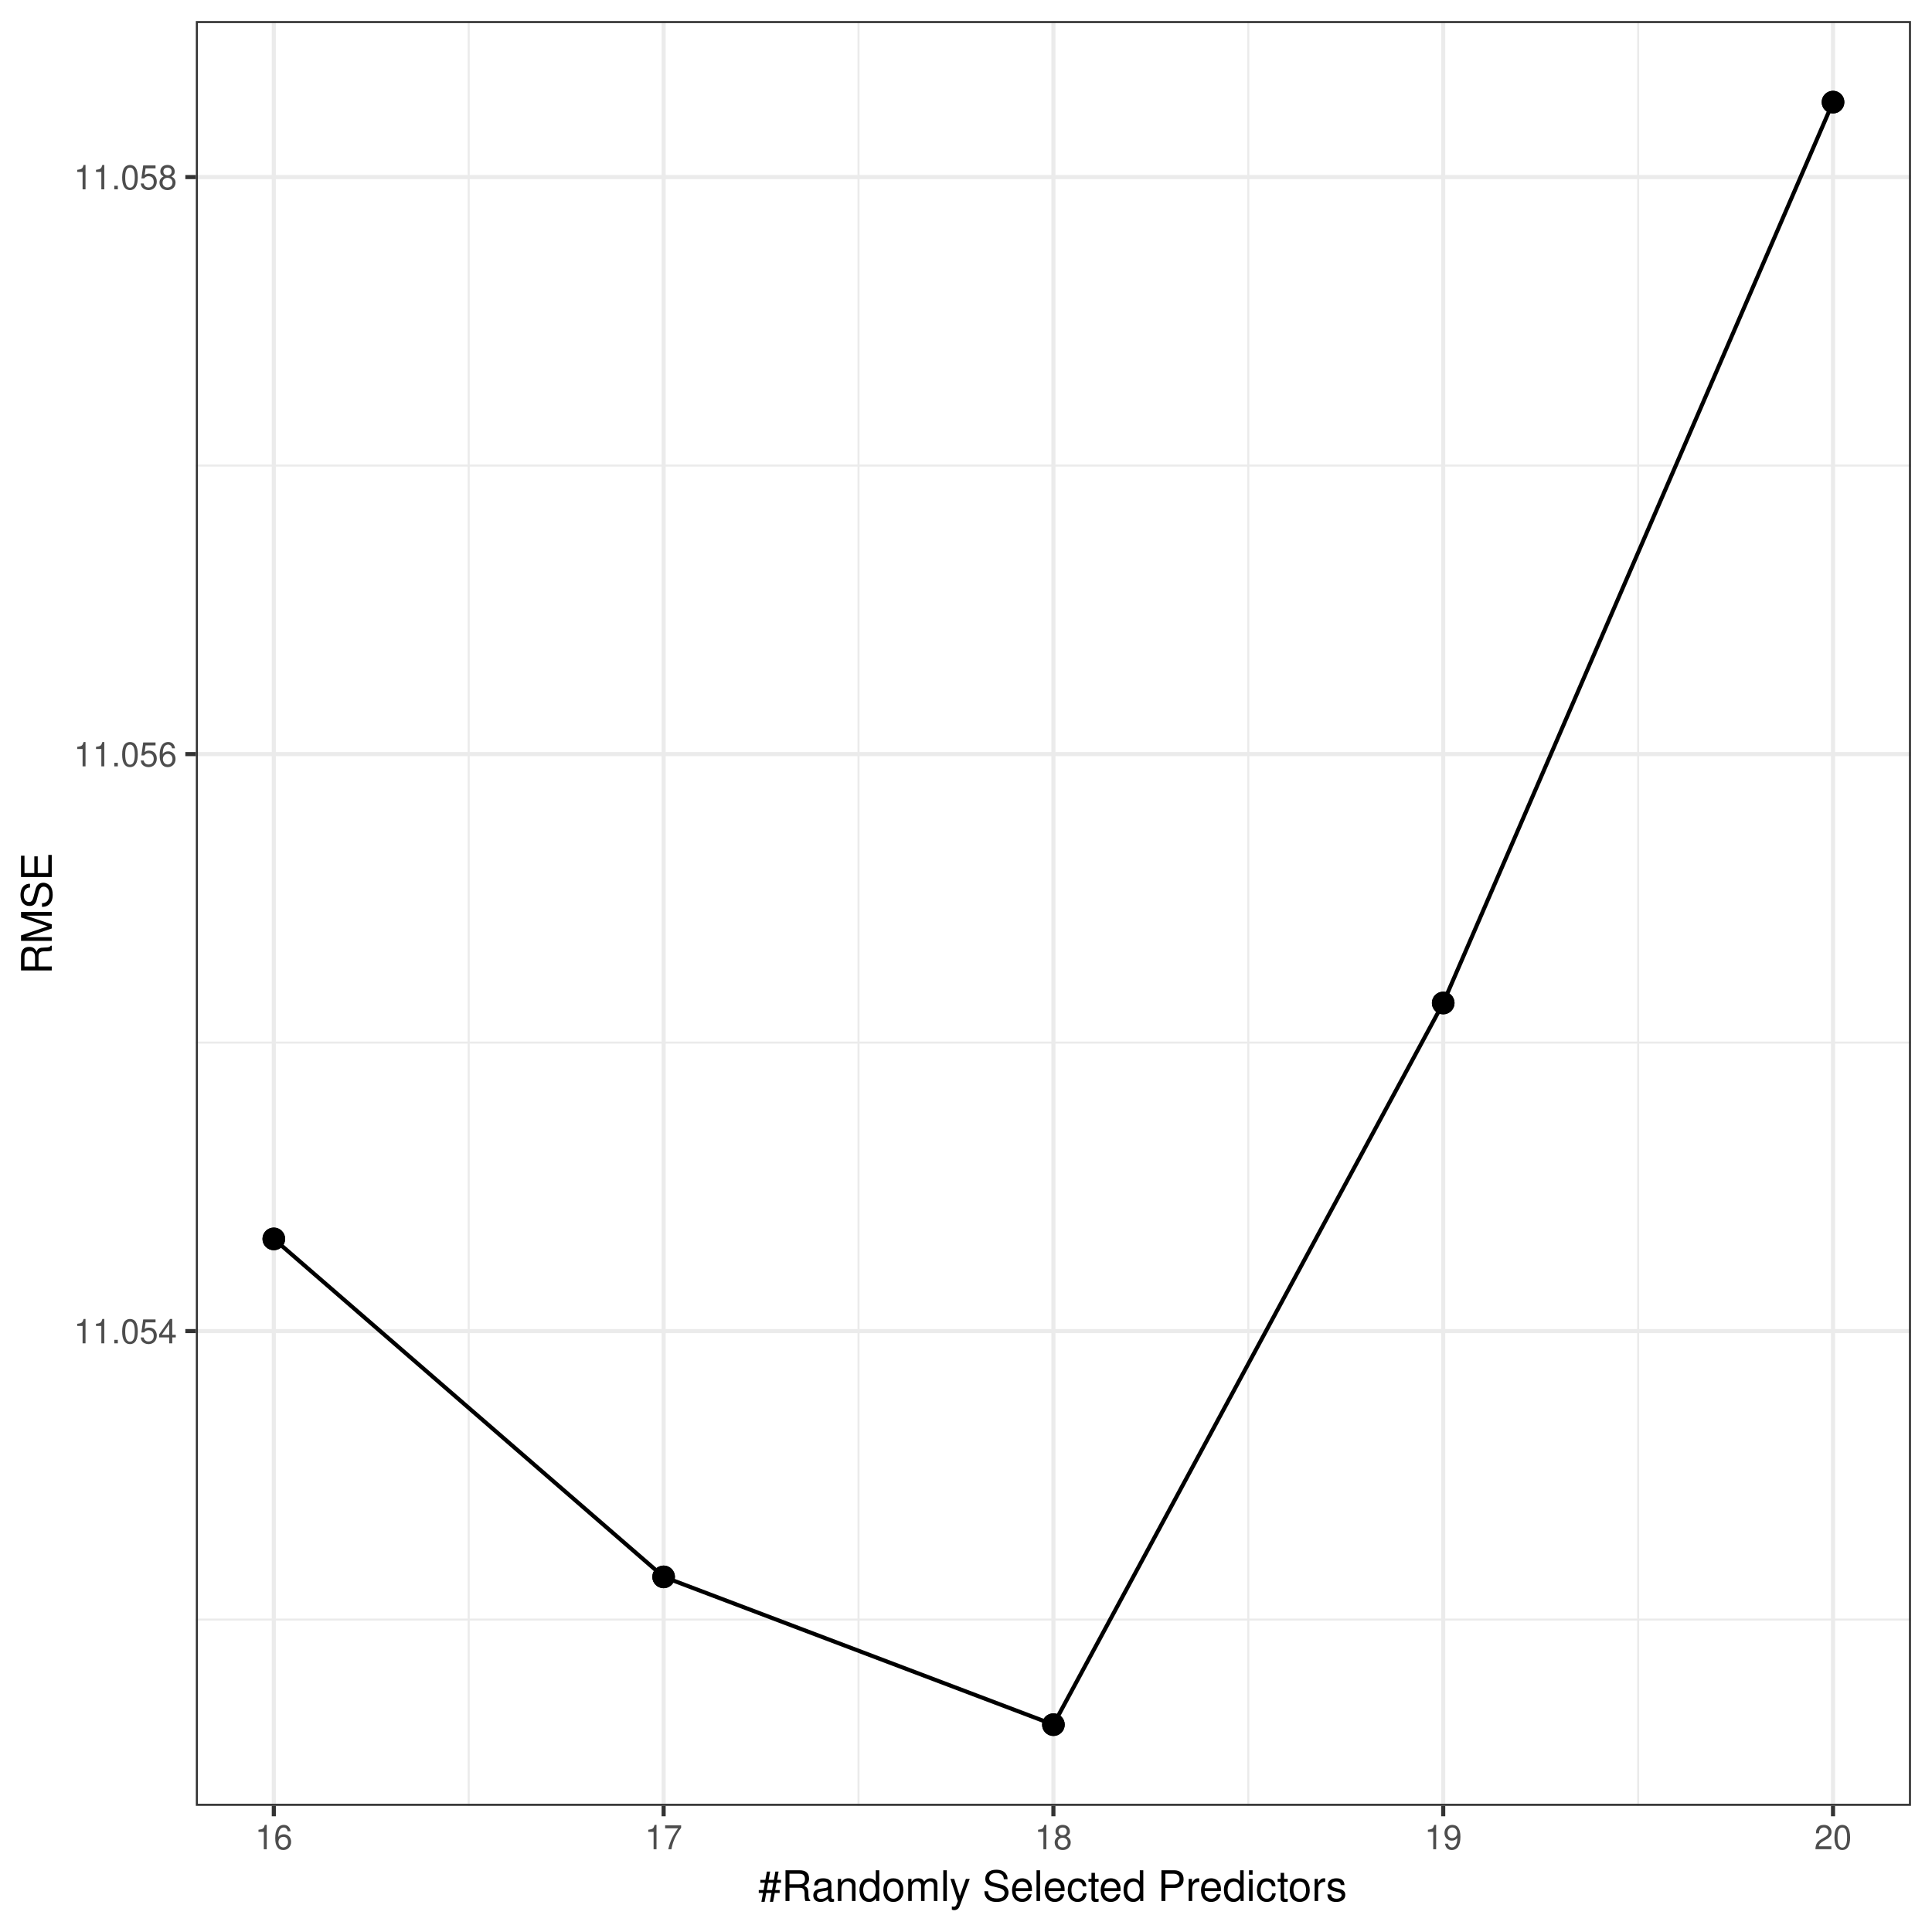
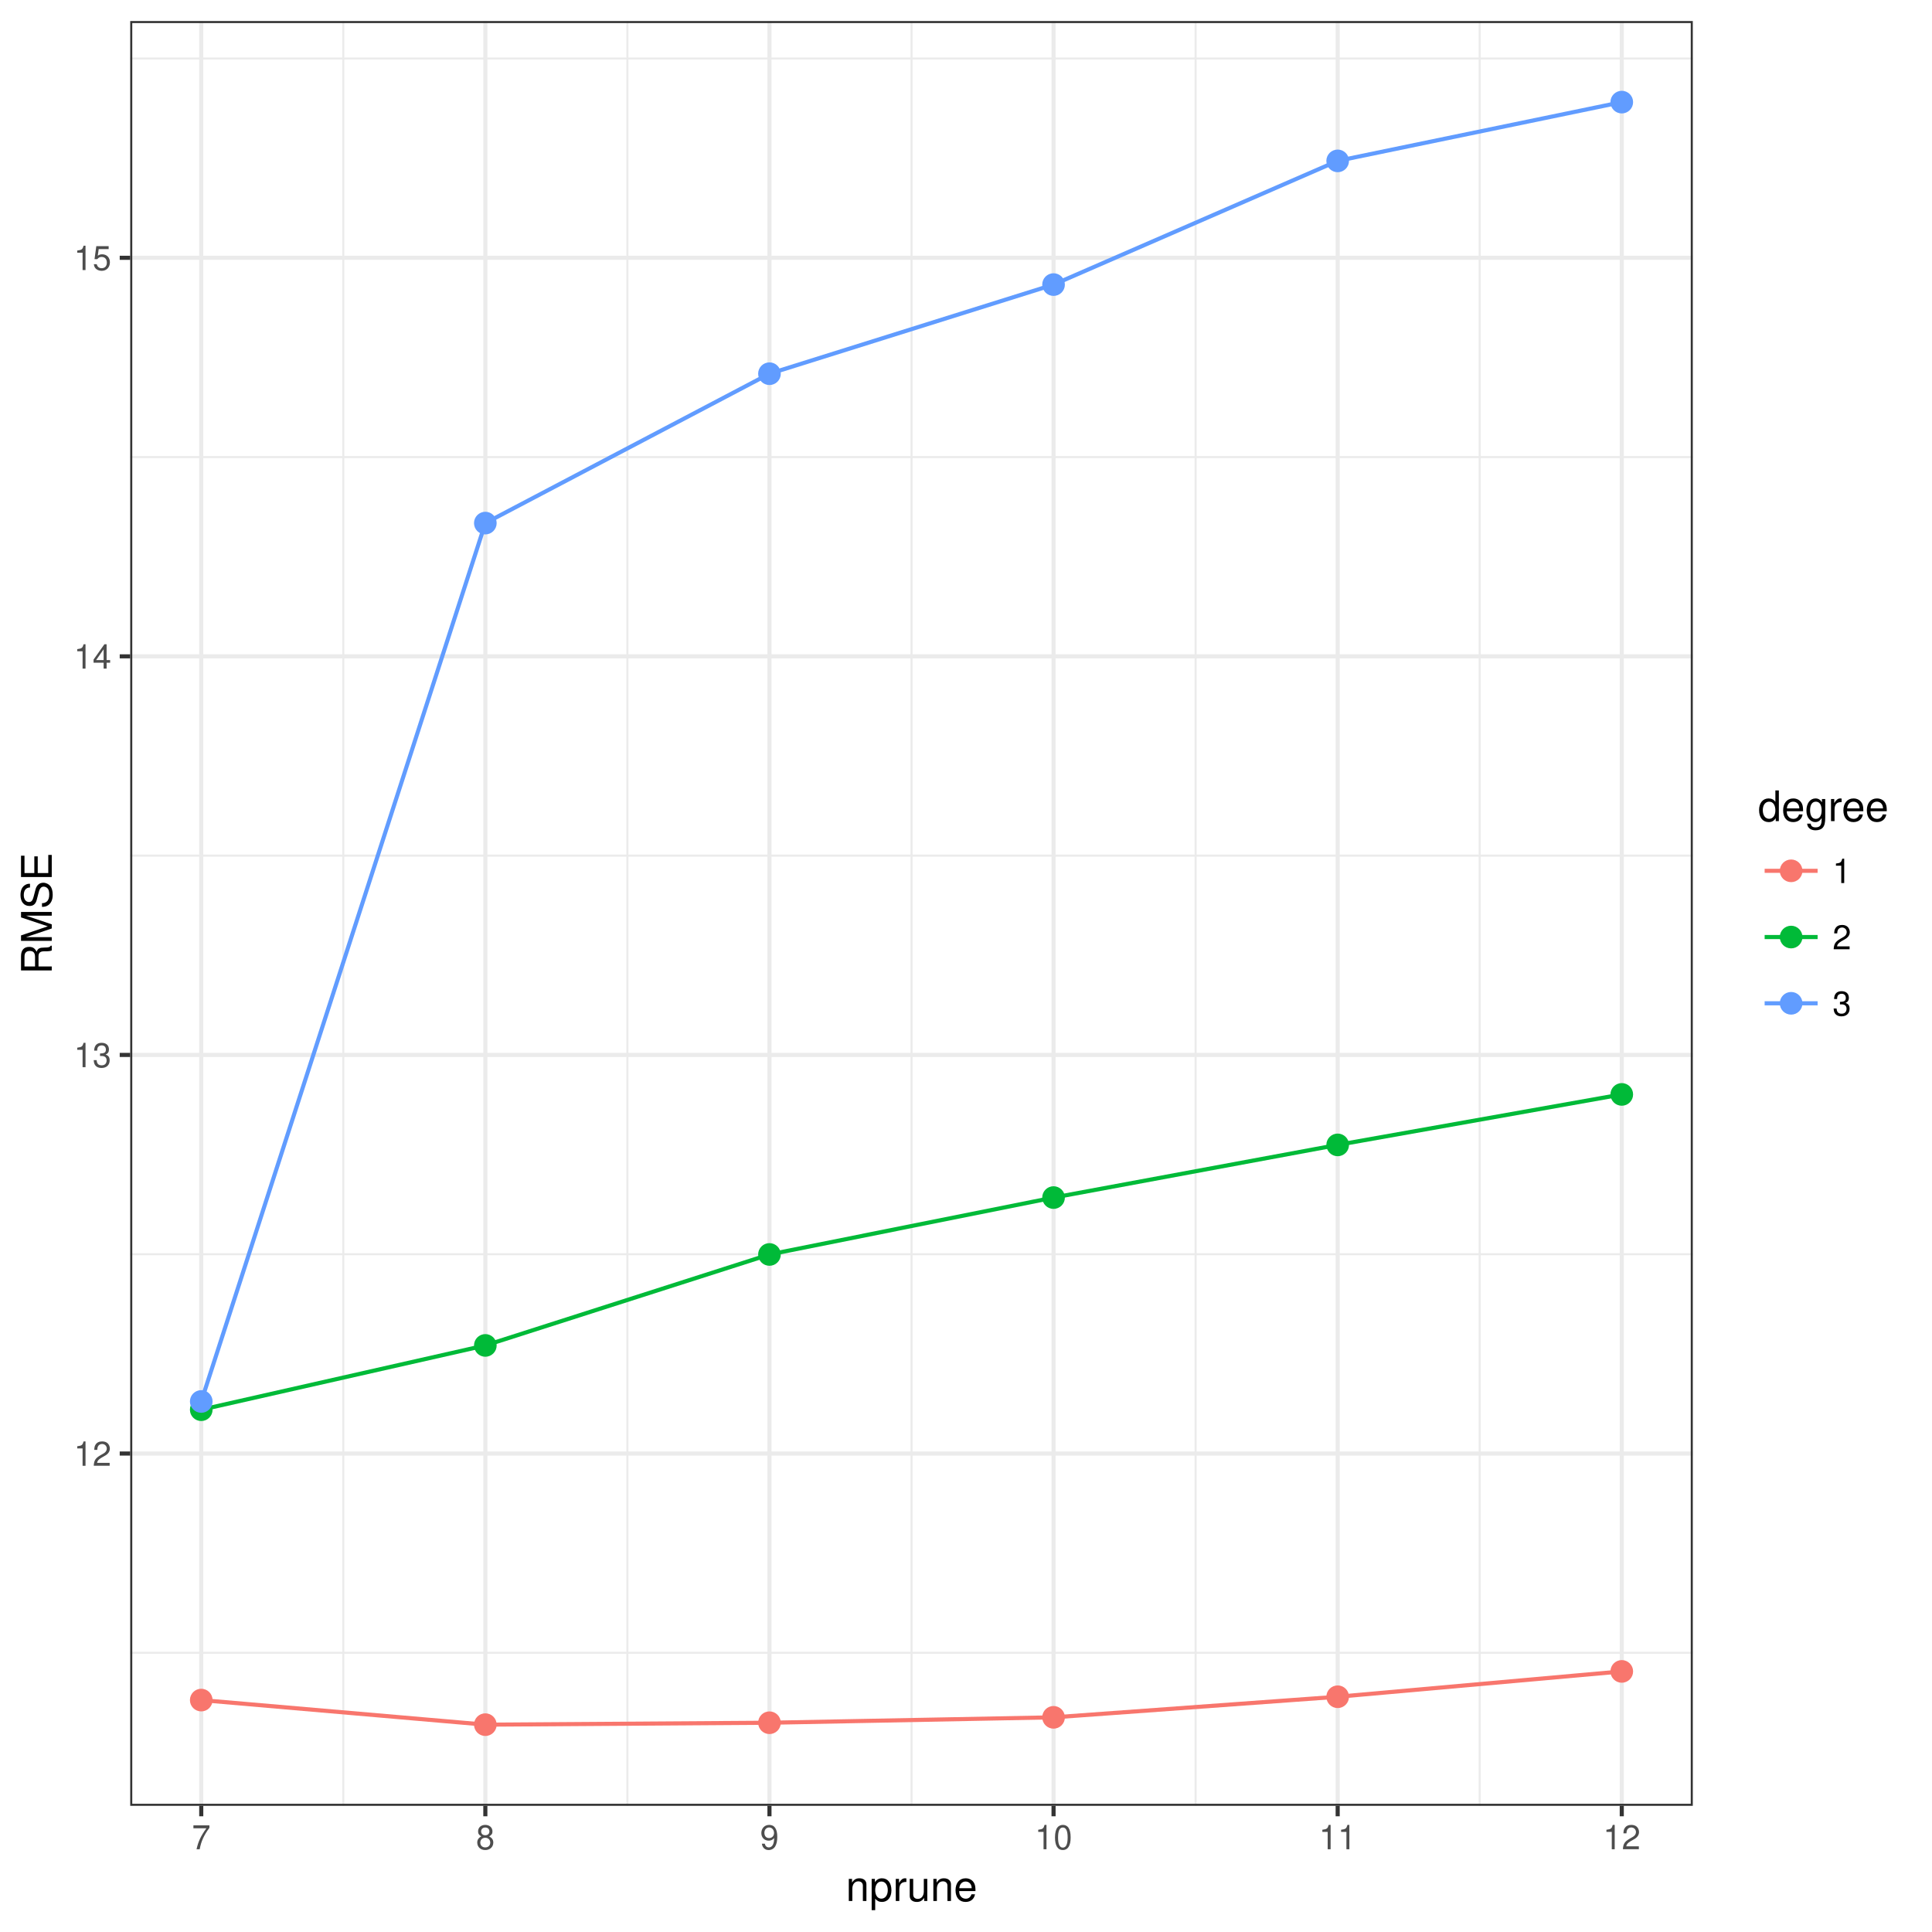
<svg xmlns="http://www.w3.org/2000/svg" viewBox="0 0 504.00 504.00">
  <defs>
    <style type="text/css">
    line, polyline, path, rect, circle {
      fill: none;
      stroke: #000000;
      stroke-linecap: round;
      stroke-linejoin: round;
      stroke-miterlimit: 10.00;
    }
  </style>
  </defs>
  <rect width="100%" height="100%" style="stroke: none; fill: #FFFFFF;" />
-   <rect x="0.00" y="0.00" width="504.00" height="504.00" style="stroke-width: 1.07; stroke: #FFFFFF; fill: #FFFFFF;" />
+   <rect x="-0.00" y="0.00" width="504.00" height="504.00" style="stroke-width: 1.07; stroke: #FFFFFF; fill: #FFFFFF;" />
  <defs>
-     <clipPath id="cpNTEuMDg4M3w0OTguNTIxfDQ3MS4wNzh8NS40Nzk0NQ==">
-       <rect x="51.09" y="5.48" width="447.43" height="465.60" />
+     <clipPath id="cpMzMuOTY5NXw0NDEuNjAxfDQ3MS4wNzh8NS40Nzk0NQ==">
+       <rect x="33.97" y="5.48" width="407.63" height="465.60" />
    </clipPath>
  </defs>
-   <rect x="51.09" y="5.48" width="447.43" height="465.60" style="stroke-width: 1.07; stroke: none; fill: #FFFFFF;" clip-path="url(#cpNTEuMDg4M3w0OTguNTIxfDQ3MS4wNzh8NS40Nzk0NQ==)" />
-   <polyline points="51.09,422.50 498.52,422.50 " style="stroke-width: 0.53; stroke: #EBEBEB; stroke-linecap: butt;" clip-path="url(#cpNTEuMDg4M3w0OTguNTIxfDQ3MS4wNzh8NS40Nzk0NQ==)" />
-   <polyline points="51.09,271.98 498.52,271.98 " style="stroke-width: 0.53; stroke: #EBEBEB; stroke-linecap: butt;" clip-path="url(#cpNTEuMDg4M3w0OTguNTIxfDQ3MS4wNzh8NS40Nzk0NQ==)" />
-   <polyline points="51.09,121.45 498.52,121.45 " style="stroke-width: 0.53; stroke: #EBEBEB; stroke-linecap: butt;" clip-path="url(#cpNTEuMDg4M3w0OTguNTIxfDQ3MS4wNzh8NS40Nzk0NQ==)" />
-   <polyline points="122.27,471.08 122.27,5.48 " style="stroke-width: 0.53; stroke: #EBEBEB; stroke-linecap: butt;" clip-path="url(#cpNTEuMDg4M3w0OTguNTIxfDQ3MS4wNzh8NS40Nzk0NQ==)" />
-   <polyline points="223.96,471.08 223.96,5.48 " style="stroke-width: 0.53; stroke: #EBEBEB; stroke-linecap: butt;" clip-path="url(#cpNTEuMDg4M3w0OTguNTIxfDQ3MS4wNzh8NS40Nzk0NQ==)" />
-   <polyline points="325.65,471.08 325.65,5.48 " style="stroke-width: 0.53; stroke: #EBEBEB; stroke-linecap: butt;" clip-path="url(#cpNTEuMDg4M3w0OTguNTIxfDQ3MS4wNzh8NS40Nzk0NQ==)" />
-   <polyline points="427.34,471.08 427.34,5.48 " style="stroke-width: 0.53; stroke: #EBEBEB; stroke-linecap: butt;" clip-path="url(#cpNTEuMDg4M3w0OTguNTIxfDQ3MS4wNzh8NS40Nzk0NQ==)" />
-   <polyline points="51.09,347.24 498.52,347.24 " style="stroke-width: 1.07; stroke: #EBEBEB; stroke-linecap: butt;" clip-path="url(#cpNTEuMDg4M3w0OTguNTIxfDQ3MS4wNzh8NS40Nzk0NQ==)" />
-   <polyline points="51.09,196.72 498.52,196.72 " style="stroke-width: 1.07; stroke: #EBEBEB; stroke-linecap: butt;" clip-path="url(#cpNTEuMDg4M3w0OTguNTIxfDQ3MS4wNzh8NS40Nzk0NQ==)" />
-   <polyline points="51.09,46.19 498.52,46.19 " style="stroke-width: 1.07; stroke: #EBEBEB; stroke-linecap: butt;" clip-path="url(#cpNTEuMDg4M3w0OTguNTIxfDQ3MS4wNzh8NS40Nzk0NQ==)" />
-   <polyline points="71.43,471.08 71.43,5.48 " style="stroke-width: 1.07; stroke: #EBEBEB; stroke-linecap: butt;" clip-path="url(#cpNTEuMDg4M3w0OTguNTIxfDQ3MS4wNzh8NS40Nzk0NQ==)" />
-   <polyline points="173.12,471.08 173.12,5.48 " style="stroke-width: 1.07; stroke: #EBEBEB; stroke-linecap: butt;" clip-path="url(#cpNTEuMDg4M3w0OTguNTIxfDQ3MS4wNzh8NS40Nzk0NQ==)" />
-   <polyline points="274.80,471.08 274.80,5.48 " style="stroke-width: 1.07; stroke: #EBEBEB; stroke-linecap: butt;" clip-path="url(#cpNTEuMDg4M3w0OTguNTIxfDQ3MS4wNzh8NS40Nzk0NQ==)" />
-   <polyline points="376.49,471.08 376.49,5.48 " style="stroke-width: 1.07; stroke: #EBEBEB; stroke-linecap: butt;" clip-path="url(#cpNTEuMDg4M3w0OTguNTIxfDQ3MS4wNzh8NS40Nzk0NQ==)" />
-   <polyline points="478.18,471.08 478.18,5.48 " style="stroke-width: 1.07; stroke: #EBEBEB; stroke-linecap: butt;" clip-path="url(#cpNTEuMDg4M3w0OTguNTIxfDQ3MS4wNzh8NS40Nzk0NQ==)" />
-   <circle cx="71.43" cy="323.19" r="1.95pt" style="stroke-width: 0.71; fill: #000000;" clip-path="url(#cpNTEuMDg4M3w0OTguNTIxfDQ3MS4wNzh8NS40Nzk0NQ==)" />
-   <circle cx="173.12" cy="411.36" r="1.95pt" style="stroke-width: 0.71; fill: #000000;" clip-path="url(#cpNTEuMDg4M3w0OTguNTIxfDQ3MS4wNzh8NS40Nzk0NQ==)" />
-   <circle cx="274.80" cy="449.91" r="1.95pt" style="stroke-width: 0.71; fill: #000000;" clip-path="url(#cpNTEuMDg4M3w0OTguNTIxfDQ3MS4wNzh8NS40Nzk0NQ==)" />
-   <circle cx="376.49" cy="261.65" r="1.95pt" style="stroke-width: 0.71; fill: #000000;" clip-path="url(#cpNTEuMDg4M3w0OTguNTIxfDQ3MS4wNzh8NS40Nzk0NQ==)" />
-   <circle cx="478.18" cy="26.64" r="1.95pt" style="stroke-width: 0.71; fill: #000000;" clip-path="url(#cpNTEuMDg4M3w0OTguNTIxfDQ3MS4wNzh8NS40Nzk0NQ==)" />
-   <polyline points="71.43,323.19 173.12,411.36 274.80,449.91 376.49,261.65 478.18,26.64 " style="stroke-width: 1.07; stroke-linecap: butt;" clip-path="url(#cpNTEuMDg4M3w0OTguNTIxfDQ3MS4wNzh8NS40Nzk0NQ==)" />
-   <circle cx="71.43" cy="323.19" r="1.95pt" style="stroke-width: 0.71; fill: #000000;" clip-path="url(#cpNTEuMDg4M3w0OTguNTIxfDQ3MS4wNzh8NS40Nzk0NQ==)" />
-   <circle cx="173.12" cy="411.36" r="1.95pt" style="stroke-width: 0.71; fill: #000000;" clip-path="url(#cpNTEuMDg4M3w0OTguNTIxfDQ3MS4wNzh8NS40Nzk0NQ==)" />
-   <circle cx="274.80" cy="449.91" r="1.95pt" style="stroke-width: 0.71; fill: #000000;" clip-path="url(#cpNTEuMDg4M3w0OTguNTIxfDQ3MS4wNzh8NS40Nzk0NQ==)" />
-   <circle cx="376.49" cy="261.65" r="1.95pt" style="stroke-width: 0.71; fill: #000000;" clip-path="url(#cpNTEuMDg4M3w0OTguNTIxfDQ3MS4wNzh8NS40Nzk0NQ==)" />
-   <circle cx="478.18" cy="26.64" r="1.95pt" style="stroke-width: 0.71; fill: #000000;" clip-path="url(#cpNTEuMDg4M3w0OTguNTIxfDQ3MS4wNzh8NS40Nzk0NQ==)" />
-   <rect x="51.09" y="5.48" width="447.43" height="465.60" style="stroke-width: 1.07; stroke: #333333;" clip-path="url(#cpNTEuMDg4M3w0OTguNTIxfDQ3MS4wNzh8NS40Nzk0NQ==)" />
+   <rect x="33.97" y="5.48" width="407.63" height="465.60" style="stroke-width: 1.07; stroke: none; fill: #FFFFFF;" clip-path="url(#cpMzMuOTY5NXw0NDEuNjAxfDQ3MS4wNzh8NS40Nzk0NQ==)" />
+   <polyline points="33.97,431.16 441.60,431.16 " style="stroke-width: 0.53; stroke: #EBEBEB; stroke-linecap: butt;" clip-path="url(#cpMzMuOTY5NXw0NDEuNjAxfDQ3MS4wNzh8NS40Nzk0NQ==)" />
+   <polyline points="33.97,327.19 441.60,327.19 " style="stroke-width: 0.53; stroke: #EBEBEB; stroke-linecap: butt;" clip-path="url(#cpMzMuOTY5NXw0NDEuNjAxfDQ3MS4wNzh8NS40Nzk0NQ==)" />
+   <polyline points="33.97,223.21 441.60,223.21 " style="stroke-width: 0.53; stroke: #EBEBEB; stroke-linecap: butt;" clip-path="url(#cpMzMuOTY5NXw0NDEuNjAxfDQ3MS4wNzh8NS40Nzk0NQ==)" />
+   <polyline points="33.97,119.24 441.60,119.24 " style="stroke-width: 0.53; stroke: #EBEBEB; stroke-linecap: butt;" clip-path="url(#cpMzMuOTY5NXw0NDEuNjAxfDQ3MS4wNzh8NS40Nzk0NQ==)" />
+   <polyline points="33.97,15.26 441.60,15.26 " style="stroke-width: 0.53; stroke: #EBEBEB; stroke-linecap: butt;" clip-path="url(#cpMzMuOTY5NXw0NDEuNjAxfDQ3MS4wNzh8NS40Nzk0NQ==)" />
+   <polyline points="89.56,471.08 89.56,5.48 " style="stroke-width: 0.53; stroke: #EBEBEB; stroke-linecap: butt;" clip-path="url(#cpMzMuOTY5NXw0NDEuNjAxfDQ3MS4wNzh8NS40Nzk0NQ==)" />
+   <polyline points="163.67,471.08 163.67,5.48 " style="stroke-width: 0.53; stroke: #EBEBEB; stroke-linecap: butt;" clip-path="url(#cpMzMuOTY5NXw0NDEuNjAxfDQ3MS4wNzh8NS40Nzk0NQ==)" />
+   <polyline points="237.79,471.08 237.79,5.48 " style="stroke-width: 0.53; stroke: #EBEBEB; stroke-linecap: butt;" clip-path="url(#cpMzMuOTY5NXw0NDEuNjAxfDQ3MS4wNzh8NS40Nzk0NQ==)" />
+   <polyline points="311.90,471.08 311.90,5.48 " style="stroke-width: 0.53; stroke: #EBEBEB; stroke-linecap: butt;" clip-path="url(#cpMzMuOTY5NXw0NDEuNjAxfDQ3MS4wNzh8NS40Nzk0NQ==)" />
+   <polyline points="386.01,471.08 386.01,5.48 " style="stroke-width: 0.53; stroke: #EBEBEB; stroke-linecap: butt;" clip-path="url(#cpMzMuOTY5NXw0NDEuNjAxfDQ3MS4wNzh8NS40Nzk0NQ==)" />
+   <polyline points="33.97,379.18 441.60,379.18 " style="stroke-width: 1.07; stroke: #EBEBEB; stroke-linecap: butt;" clip-path="url(#cpMzMuOTY5NXw0NDEuNjAxfDQ3MS4wNzh8NS40Nzk0NQ==)" />
+   <polyline points="33.97,275.20 441.60,275.20 " style="stroke-width: 1.07; stroke: #EBEBEB; stroke-linecap: butt;" clip-path="url(#cpMzMuOTY5NXw0NDEuNjAxfDQ3MS4wNzh8NS40Nzk0NQ==)" />
+   <polyline points="33.97,171.22 441.60,171.22 " style="stroke-width: 1.07; stroke: #EBEBEB; stroke-linecap: butt;" clip-path="url(#cpMzMuOTY5NXw0NDEuNjAxfDQ3MS4wNzh8NS40Nzk0NQ==)" />
+   <polyline points="33.97,67.25 441.60,67.25 " style="stroke-width: 1.07; stroke: #EBEBEB; stroke-linecap: butt;" clip-path="url(#cpMzMuOTY5NXw0NDEuNjAxfDQ3MS4wNzh8NS40Nzk0NQ==)" />
+   <polyline points="52.50,471.08 52.50,5.48 " style="stroke-width: 1.07; stroke: #EBEBEB; stroke-linecap: butt;" clip-path="url(#cpMzMuOTY5NXw0NDEuNjAxfDQ3MS4wNzh8NS40Nzk0NQ==)" />
+   <polyline points="126.61,471.08 126.61,5.48 " style="stroke-width: 1.07; stroke: #EBEBEB; stroke-linecap: butt;" clip-path="url(#cpMzMuOTY5NXw0NDEuNjAxfDQ3MS4wNzh8NS40Nzk0NQ==)" />
+   <polyline points="200.73,471.08 200.73,5.48 " style="stroke-width: 1.07; stroke: #EBEBEB; stroke-linecap: butt;" clip-path="url(#cpMzMuOTY5NXw0NDEuNjAxfDQ3MS4wNzh8NS40Nzk0NQ==)" />
+   <polyline points="274.84,471.08 274.84,5.48 " style="stroke-width: 1.07; stroke: #EBEBEB; stroke-linecap: butt;" clip-path="url(#cpMzMuOTY5NXw0NDEuNjAxfDQ3MS4wNzh8NS40Nzk0NQ==)" />
+   <polyline points="348.96,471.08 348.96,5.48 " style="stroke-width: 1.07; stroke: #EBEBEB; stroke-linecap: butt;" clip-path="url(#cpMzMuOTY5NXw0NDEuNjAxfDQ3MS4wNzh8NS40Nzk0NQ==)" />
+   <polyline points="423.07,471.08 423.07,5.48 " style="stroke-width: 1.07; stroke: #EBEBEB; stroke-linecap: butt;" clip-path="url(#cpMzMuOTY5NXw0NDEuNjAxfDQ3MS4wNzh8NS40Nzk0NQ==)" />
+   <polyline points="52.50,443.50 126.61,449.91 200.73,449.41 274.84,448.00 348.96,442.63 423.07,436.02 " style="stroke-width: 1.07; stroke: #F8766D; stroke-linecap: butt;" clip-path="url(#cpMzMuOTY5NXw0NDEuNjAxfDQ3MS4wNzh8NS40Nzk0NQ==)" />
+   <polyline points="52.50,367.75 126.61,350.98 200.73,327.25 274.84,312.41 348.96,298.67 423.07,285.50 " style="stroke-width: 1.07; stroke: #00BA38; stroke-linecap: butt;" clip-path="url(#cpMzMuOTY5NXw0NDEuNjAxfDQ3MS4wNzh8NS40Nzk0NQ==)" />
+   <polyline points="52.50,365.60 126.61,136.46 200.73,97.49 274.84,74.24 348.96,41.97 423.07,26.64 " style="stroke-width: 1.07; stroke: #619CFF; stroke-linecap: butt;" clip-path="url(#cpMzMuOTY5NXw0NDEuNjAxfDQ3MS4wNzh8NS40Nzk0NQ==)" />
+   <circle cx="52.50" cy="443.50" r="1.95pt" style="stroke-width: 0.71; stroke: #F8766D; fill: #F8766D;" clip-path="url(#cpMzMuOTY5NXw0NDEuNjAxfDQ3MS4wNzh8NS40Nzk0NQ==)" />
+   <circle cx="52.50" cy="367.75" r="1.95pt" style="stroke-width: 0.71; stroke: #00BA38; fill: #00BA38;" clip-path="url(#cpMzMuOTY5NXw0NDEuNjAxfDQ3MS4wNzh8NS40Nzk0NQ==)" />
+   <circle cx="52.50" cy="365.60" r="1.95pt" style="stroke-width: 0.71; stroke: #619CFF; fill: #619CFF;" clip-path="url(#cpMzMuOTY5NXw0NDEuNjAxfDQ3MS4wNzh8NS40Nzk0NQ==)" />
+   <circle cx="126.61" cy="449.91" r="1.95pt" style="stroke-width: 0.71; stroke: #F8766D; fill: #F8766D;" clip-path="url(#cpMzMuOTY5NXw0NDEuNjAxfDQ3MS4wNzh8NS40Nzk0NQ==)" />
+   <circle cx="126.61" cy="350.98" r="1.95pt" style="stroke-width: 0.71; stroke: #00BA38; fill: #00BA38;" clip-path="url(#cpMzMuOTY5NXw0NDEuNjAxfDQ3MS4wNzh8NS40Nzk0NQ==)" />
+   <circle cx="126.61" cy="136.46" r="1.95pt" style="stroke-width: 0.71; stroke: #619CFF; fill: #619CFF;" clip-path="url(#cpMzMuOTY5NXw0NDEuNjAxfDQ3MS4wNzh8NS40Nzk0NQ==)" />
+   <circle cx="200.73" cy="449.41" r="1.95pt" style="stroke-width: 0.71; stroke: #F8766D; fill: #F8766D;" clip-path="url(#cpMzMuOTY5NXw0NDEuNjAxfDQ3MS4wNzh8NS40Nzk0NQ==)" />
+   <circle cx="200.73" cy="327.25" r="1.95pt" style="stroke-width: 0.71; stroke: #00BA38; fill: #00BA38;" clip-path="url(#cpMzMuOTY5NXw0NDEuNjAxfDQ3MS4wNzh8NS40Nzk0NQ==)" />
+   <circle cx="200.73" cy="97.49" r="1.95pt" style="stroke-width: 0.71; stroke: #619CFF; fill: #619CFF;" clip-path="url(#cpMzMuOTY5NXw0NDEuNjAxfDQ3MS4wNzh8NS40Nzk0NQ==)" />
+   <circle cx="274.84" cy="448.00" r="1.95pt" style="stroke-width: 0.71; stroke: #F8766D; fill: #F8766D;" clip-path="url(#cpMzMuOTY5NXw0NDEuNjAxfDQ3MS4wNzh8NS40Nzk0NQ==)" />
+   <circle cx="274.84" cy="312.41" r="1.95pt" style="stroke-width: 0.71; stroke: #00BA38; fill: #00BA38;" clip-path="url(#cpMzMuOTY5NXw0NDEuNjAxfDQ3MS4wNzh8NS40Nzk0NQ==)" />
+   <circle cx="274.84" cy="74.24" r="1.95pt" style="stroke-width: 0.71; stroke: #619CFF; fill: #619CFF;" clip-path="url(#cpMzMuOTY5NXw0NDEuNjAxfDQ3MS4wNzh8NS40Nzk0NQ==)" />
+   <circle cx="348.96" cy="442.63" r="1.95pt" style="stroke-width: 0.71; stroke: #F8766D; fill: #F8766D;" clip-path="url(#cpMzMuOTY5NXw0NDEuNjAxfDQ3MS4wNzh8NS40Nzk0NQ==)" />
+   <circle cx="348.96" cy="298.67" r="1.95pt" style="stroke-width: 0.71; stroke: #00BA38; fill: #00BA38;" clip-path="url(#cpMzMuOTY5NXw0NDEuNjAxfDQ3MS4wNzh8NS40Nzk0NQ==)" />
+   <circle cx="348.96" cy="41.97" r="1.95pt" style="stroke-width: 0.71; stroke: #619CFF; fill: #619CFF;" clip-path="url(#cpMzMuOTY5NXw0NDEuNjAxfDQ3MS4wNzh8NS40Nzk0NQ==)" />
+   <circle cx="423.07" cy="436.02" r="1.95pt" style="stroke-width: 0.71; stroke: #F8766D; fill: #F8766D;" clip-path="url(#cpMzMuOTY5NXw0NDEuNjAxfDQ3MS4wNzh8NS40Nzk0NQ==)" />
+   <circle cx="423.07" cy="285.50" r="1.95pt" style="stroke-width: 0.71; stroke: #00BA38; fill: #00BA38;" clip-path="url(#cpMzMuOTY5NXw0NDEuNjAxfDQ3MS4wNzh8NS40Nzk0NQ==)" />
+   <circle cx="423.07" cy="26.64" r="1.95pt" style="stroke-width: 0.71; stroke: #619CFF; fill: #619CFF;" clip-path="url(#cpMzMuOTY5NXw0NDEuNjAxfDQ3MS4wNzh8NS40Nzk0NQ==)" />
+   <rect x="33.97" y="5.48" width="407.63" height="465.60" style="stroke-width: 1.07; stroke: #333333;" clip-path="url(#cpMzMuOTY5NXw0NDEuNjAxfDQ3MS4wNzh8NS40Nzk0NQ==)" />
  <defs>
    <clipPath id="cpMHw1MDR8NTA0fDA=">
      <rect x="0.00" y="0.00" width="504.00" height="504.00" />
    </clipPath>
  </defs>
  <g clip-path="url(#cpMHw1MDR8NTA0fDA=)">
-     <text x="19.26" y="350.44" style="font-size: 8.80px; fill: #4D4D4D; font-family: Nimbus Sans L;" textLength="26.90px" lengthAdjust="spacingAndGlyphs">11.054</text>
+     <text x="19.26" y="382.38" style="font-size: 8.80px; fill: #4D4D4D; font-family: Nimbus Sans L;" textLength="9.78px" lengthAdjust="spacingAndGlyphs">12</text>
  </g>
  <g clip-path="url(#cpMHw1MDR8NTA0fDA=)">
-     <text x="19.26" y="199.92" style="font-size: 8.80px; fill: #4D4D4D; font-family: Nimbus Sans L;" textLength="26.90px" lengthAdjust="spacingAndGlyphs">11.056</text>
+     <text x="19.26" y="278.40" style="font-size: 8.80px; fill: #4D4D4D; font-family: Nimbus Sans L;" textLength="9.78px" lengthAdjust="spacingAndGlyphs">13</text>
  </g>
  <g clip-path="url(#cpMHw1MDR8NTA0fDA=)">
-     <text x="19.26" y="49.39" style="font-size: 8.80px; fill: #4D4D4D; font-family: Nimbus Sans L;" textLength="26.90px" lengthAdjust="spacingAndGlyphs">11.058</text>
-   </g>
-   <polyline points="48.35,347.24 51.09,347.24 " style="stroke-width: 1.07; stroke: #333333; stroke-linecap: butt;" clip-path="url(#cpMHw1MDR8NTA0fDA=)" />
-   <polyline points="48.35,196.72 51.09,196.72 " style="stroke-width: 1.07; stroke: #333333; stroke-linecap: butt;" clip-path="url(#cpMHw1MDR8NTA0fDA=)" />
-   <polyline points="48.35,46.19 51.09,46.19 " style="stroke-width: 1.07; stroke: #333333; stroke-linecap: butt;" clip-path="url(#cpMHw1MDR8NTA0fDA=)" />
-   <polyline points="71.43,473.82 71.43,471.08 " style="stroke-width: 1.07; stroke: #333333; stroke-linecap: butt;" clip-path="url(#cpMHw1MDR8NTA0fDA=)" />
-   <polyline points="173.12,473.82 173.12,471.08 " style="stroke-width: 1.07; stroke: #333333; stroke-linecap: butt;" clip-path="url(#cpMHw1MDR8NTA0fDA=)" />
-   <polyline points="274.80,473.82 274.80,471.08 " style="stroke-width: 1.07; stroke: #333333; stroke-linecap: butt;" clip-path="url(#cpMHw1MDR8NTA0fDA=)" />
-   <polyline points="376.49,473.82 376.49,471.08 " style="stroke-width: 1.07; stroke: #333333; stroke-linecap: butt;" clip-path="url(#cpMHw1MDR8NTA0fDA=)" />
-   <polyline points="478.18,473.82 478.18,471.08 " style="stroke-width: 1.07; stroke: #333333; stroke-linecap: butt;" clip-path="url(#cpMHw1MDR8NTA0fDA=)" />
-   <g clip-path="url(#cpMHw1MDR8NTA0fDA=)">
-     <text x="66.54" y="482.42" style="font-size: 8.80px; fill: #4D4D4D; font-family: Nimbus Sans L;" textLength="9.78px" lengthAdjust="spacingAndGlyphs">16</text>
+     <text x="19.26" y="174.43" style="font-size: 8.80px; fill: #4D4D4D; font-family: Nimbus Sans L;" textLength="9.78px" lengthAdjust="spacingAndGlyphs">14</text>
  </g>
  <g clip-path="url(#cpMHw1MDR8NTA0fDA=)">
-     <text x="168.22" y="482.42" style="font-size: 8.80px; fill: #4D4D4D; font-family: Nimbus Sans L;" textLength="9.78px" lengthAdjust="spacingAndGlyphs">17</text>
+     <text x="19.26" y="70.45" style="font-size: 8.80px; fill: #4D4D4D; font-family: Nimbus Sans L;" textLength="9.78px" lengthAdjust="spacingAndGlyphs">15</text>
+   </g>
+   <polyline points="31.23,379.18 33.97,379.18 " style="stroke-width: 1.07; stroke: #333333; stroke-linecap: butt;" clip-path="url(#cpMHw1MDR8NTA0fDA=)" />
+   <polyline points="31.23,275.20 33.97,275.20 " style="stroke-width: 1.07; stroke: #333333; stroke-linecap: butt;" clip-path="url(#cpMHw1MDR8NTA0fDA=)" />
+   <polyline points="31.23,171.22 33.97,171.22 " style="stroke-width: 1.07; stroke: #333333; stroke-linecap: butt;" clip-path="url(#cpMHw1MDR8NTA0fDA=)" />
+   <polyline points="31.23,67.25 33.97,67.25 " style="stroke-width: 1.07; stroke: #333333; stroke-linecap: butt;" clip-path="url(#cpMHw1MDR8NTA0fDA=)" />
+   <polyline points="52.50,473.82 52.50,471.08 " style="stroke-width: 1.07; stroke: #333333; stroke-linecap: butt;" clip-path="url(#cpMHw1MDR8NTA0fDA=)" />
+   <polyline points="126.61,473.82 126.61,471.08 " style="stroke-width: 1.07; stroke: #333333; stroke-linecap: butt;" clip-path="url(#cpMHw1MDR8NTA0fDA=)" />
+   <polyline points="200.73,473.82 200.73,471.08 " style="stroke-width: 1.07; stroke: #333333; stroke-linecap: butt;" clip-path="url(#cpMHw1MDR8NTA0fDA=)" />
+   <polyline points="274.84,473.82 274.84,471.08 " style="stroke-width: 1.07; stroke: #333333; stroke-linecap: butt;" clip-path="url(#cpMHw1MDR8NTA0fDA=)" />
+   <polyline points="348.96,473.82 348.96,471.08 " style="stroke-width: 1.07; stroke: #333333; stroke-linecap: butt;" clip-path="url(#cpMHw1MDR8NTA0fDA=)" />
+   <polyline points="423.07,473.82 423.07,471.08 " style="stroke-width: 1.07; stroke: #333333; stroke-linecap: butt;" clip-path="url(#cpMHw1MDR8NTA0fDA=)" />
+   <g clip-path="url(#cpMHw1MDR8NTA0fDA=)">
+     <text x="50.05" y="482.42" style="font-size: 8.80px; fill: #4D4D4D; font-family: Nimbus Sans L;" textLength="4.89px" lengthAdjust="spacingAndGlyphs">7</text>
  </g>
  <g clip-path="url(#cpMHw1MDR8NTA0fDA=)">
-     <text x="269.91" y="482.42" style="font-size: 8.80px; fill: #4D4D4D; font-family: Nimbus Sans L;" textLength="9.78px" lengthAdjust="spacingAndGlyphs">18</text>
+     <text x="124.17" y="482.42" style="font-size: 8.80px; fill: #4D4D4D; font-family: Nimbus Sans L;" textLength="4.89px" lengthAdjust="spacingAndGlyphs">8</text>
  </g>
  <g clip-path="url(#cpMHw1MDR8NTA0fDA=)">
-     <text x="371.60" y="482.42" style="font-size: 8.80px; fill: #4D4D4D; font-family: Nimbus Sans L;" textLength="9.78px" lengthAdjust="spacingAndGlyphs">19</text>
+     <text x="198.28" y="482.42" style="font-size: 8.80px; fill: #4D4D4D; font-family: Nimbus Sans L;" textLength="4.89px" lengthAdjust="spacingAndGlyphs">9</text>
  </g>
  <g clip-path="url(#cpMHw1MDR8NTA0fDA=)">
-     <text x="473.29" y="482.42" style="font-size: 8.80px; fill: #4D4D4D; font-family: Nimbus Sans L;" textLength="9.78px" lengthAdjust="spacingAndGlyphs">20</text>
+     <text x="269.95" y="482.42" style="font-size: 8.80px; fill: #4D4D4D; font-family: Nimbus Sans L;" textLength="9.78px" lengthAdjust="spacingAndGlyphs">10</text>
  </g>
  <g clip-path="url(#cpMHw1MDR8NTA0fDA=)">
-     <text x="197.78" y="495.91" style="font-size: 11.00px; font-family: Nimbus Sans L;" textLength="154.05px" lengthAdjust="spacingAndGlyphs">#Randomly Selected Predictors</text>
+     <text x="344.07" y="482.42" style="font-size: 8.80px; fill: #4D4D4D; font-family: Nimbus Sans L;" textLength="9.78px" lengthAdjust="spacingAndGlyphs">11</text>
+   </g>
+   <g clip-path="url(#cpMHw1MDR8NTA0fDA=)">
+     <text x="418.18" y="482.42" style="font-size: 8.80px; fill: #4D4D4D; font-family: Nimbus Sans L;" textLength="9.78px" lengthAdjust="spacingAndGlyphs">12</text>
+   </g>
+   <g clip-path="url(#cpMHw1MDR8NTA0fDA=)">
+     <text x="220.66" y="495.91" style="font-size: 11.00px; font-family: Nimbus Sans L;" textLength="34.24px" lengthAdjust="spacingAndGlyphs">nprune</text>
  </g>
  <g clip-path="url(#cpMHw1MDR8NTA0fDA=)">
    <text transform="translate(13.50,254.17) rotate(-90)" style="font-size: 11.00px; font-family: Nimbus Sans L;" textLength="31.78px" lengthAdjust="spacingAndGlyphs">RMSE</text>
  </g>
+   <rect x="452.94" y="200.52" width="45.58" height="75.51" style="stroke-width: 1.07; stroke: none; fill: #FFFFFF;" clip-path="url(#cpMHw1MDR8NTA0fDA=)" />
+   <g clip-path="url(#cpMHw1MDR8NTA0fDA=)">
+     <text x="458.61" y="214.21" style="font-size: 11.00px; font-family: Nimbus Sans L;" textLength="34.24px" lengthAdjust="spacingAndGlyphs">degree</text>
+   </g>
+   <rect x="458.61" y="218.53" width="17.28" height="17.28" style="stroke-width: 1.07; stroke: none; fill: #FFFFFF;" clip-path="url(#cpMHw1MDR8NTA0fDA=)" />
+   <line x1="460.34" y1="227.17" x2="474.16" y2="227.17" style="stroke-width: 1.07; stroke: #F8766D; stroke-linecap: butt;" clip-path="url(#cpMHw1MDR8NTA0fDA=)" />
+   <circle cx="467.25" cy="227.17" r="1.95pt" style="stroke-width: 0.71; stroke: #F8766D; fill: #F8766D;" clip-path="url(#cpMHw1MDR8NTA0fDA=)" />
+   <rect x="458.61" y="235.81" width="17.28" height="17.28" style="stroke-width: 1.07; stroke: none; fill: #FFFFFF;" clip-path="url(#cpMHw1MDR8NTA0fDA=)" />
+   <line x1="460.34" y1="244.45" x2="474.16" y2="244.45" style="stroke-width: 1.07; stroke: #00BA38; stroke-linecap: butt;" clip-path="url(#cpMHw1MDR8NTA0fDA=)" />
+   <circle cx="467.25" cy="244.45" r="1.95pt" style="stroke-width: 0.71; stroke: #00BA38; fill: #00BA38;" clip-path="url(#cpMHw1MDR8NTA0fDA=)" />
+   <rect x="458.61" y="253.09" width="17.28" height="17.28" style="stroke-width: 1.07; stroke: none; fill: #FFFFFF;" clip-path="url(#cpMHw1MDR8NTA0fDA=)" />
+   <line x1="460.34" y1="261.73" x2="474.16" y2="261.73" style="stroke-width: 1.07; stroke: #619CFF; stroke-linecap: butt;" clip-path="url(#cpMHw1MDR8NTA0fDA=)" />
+   <circle cx="467.25" cy="261.73" r="1.95pt" style="stroke-width: 0.71; stroke: #619CFF; fill: #619CFF;" clip-path="url(#cpMHw1MDR8NTA0fDA=)" />
+   <g clip-path="url(#cpMHw1MDR8NTA0fDA=)">
+     <text x="478.05" y="230.37" style="font-size: 8.80px; font-family: Nimbus Sans L;" textLength="4.89px" lengthAdjust="spacingAndGlyphs">1</text>
+   </g>
+   <g clip-path="url(#cpMHw1MDR8NTA0fDA=)">
+     <text x="478.05" y="247.65" style="font-size: 8.80px; font-family: Nimbus Sans L;" textLength="4.89px" lengthAdjust="spacingAndGlyphs">2</text>
+   </g>
+   <g clip-path="url(#cpMHw1MDR8NTA0fDA=)">
+     <text x="478.05" y="264.93" style="font-size: 8.80px; font-family: Nimbus Sans L;" textLength="4.89px" lengthAdjust="spacingAndGlyphs">3</text>
+   </g>
</svg>
